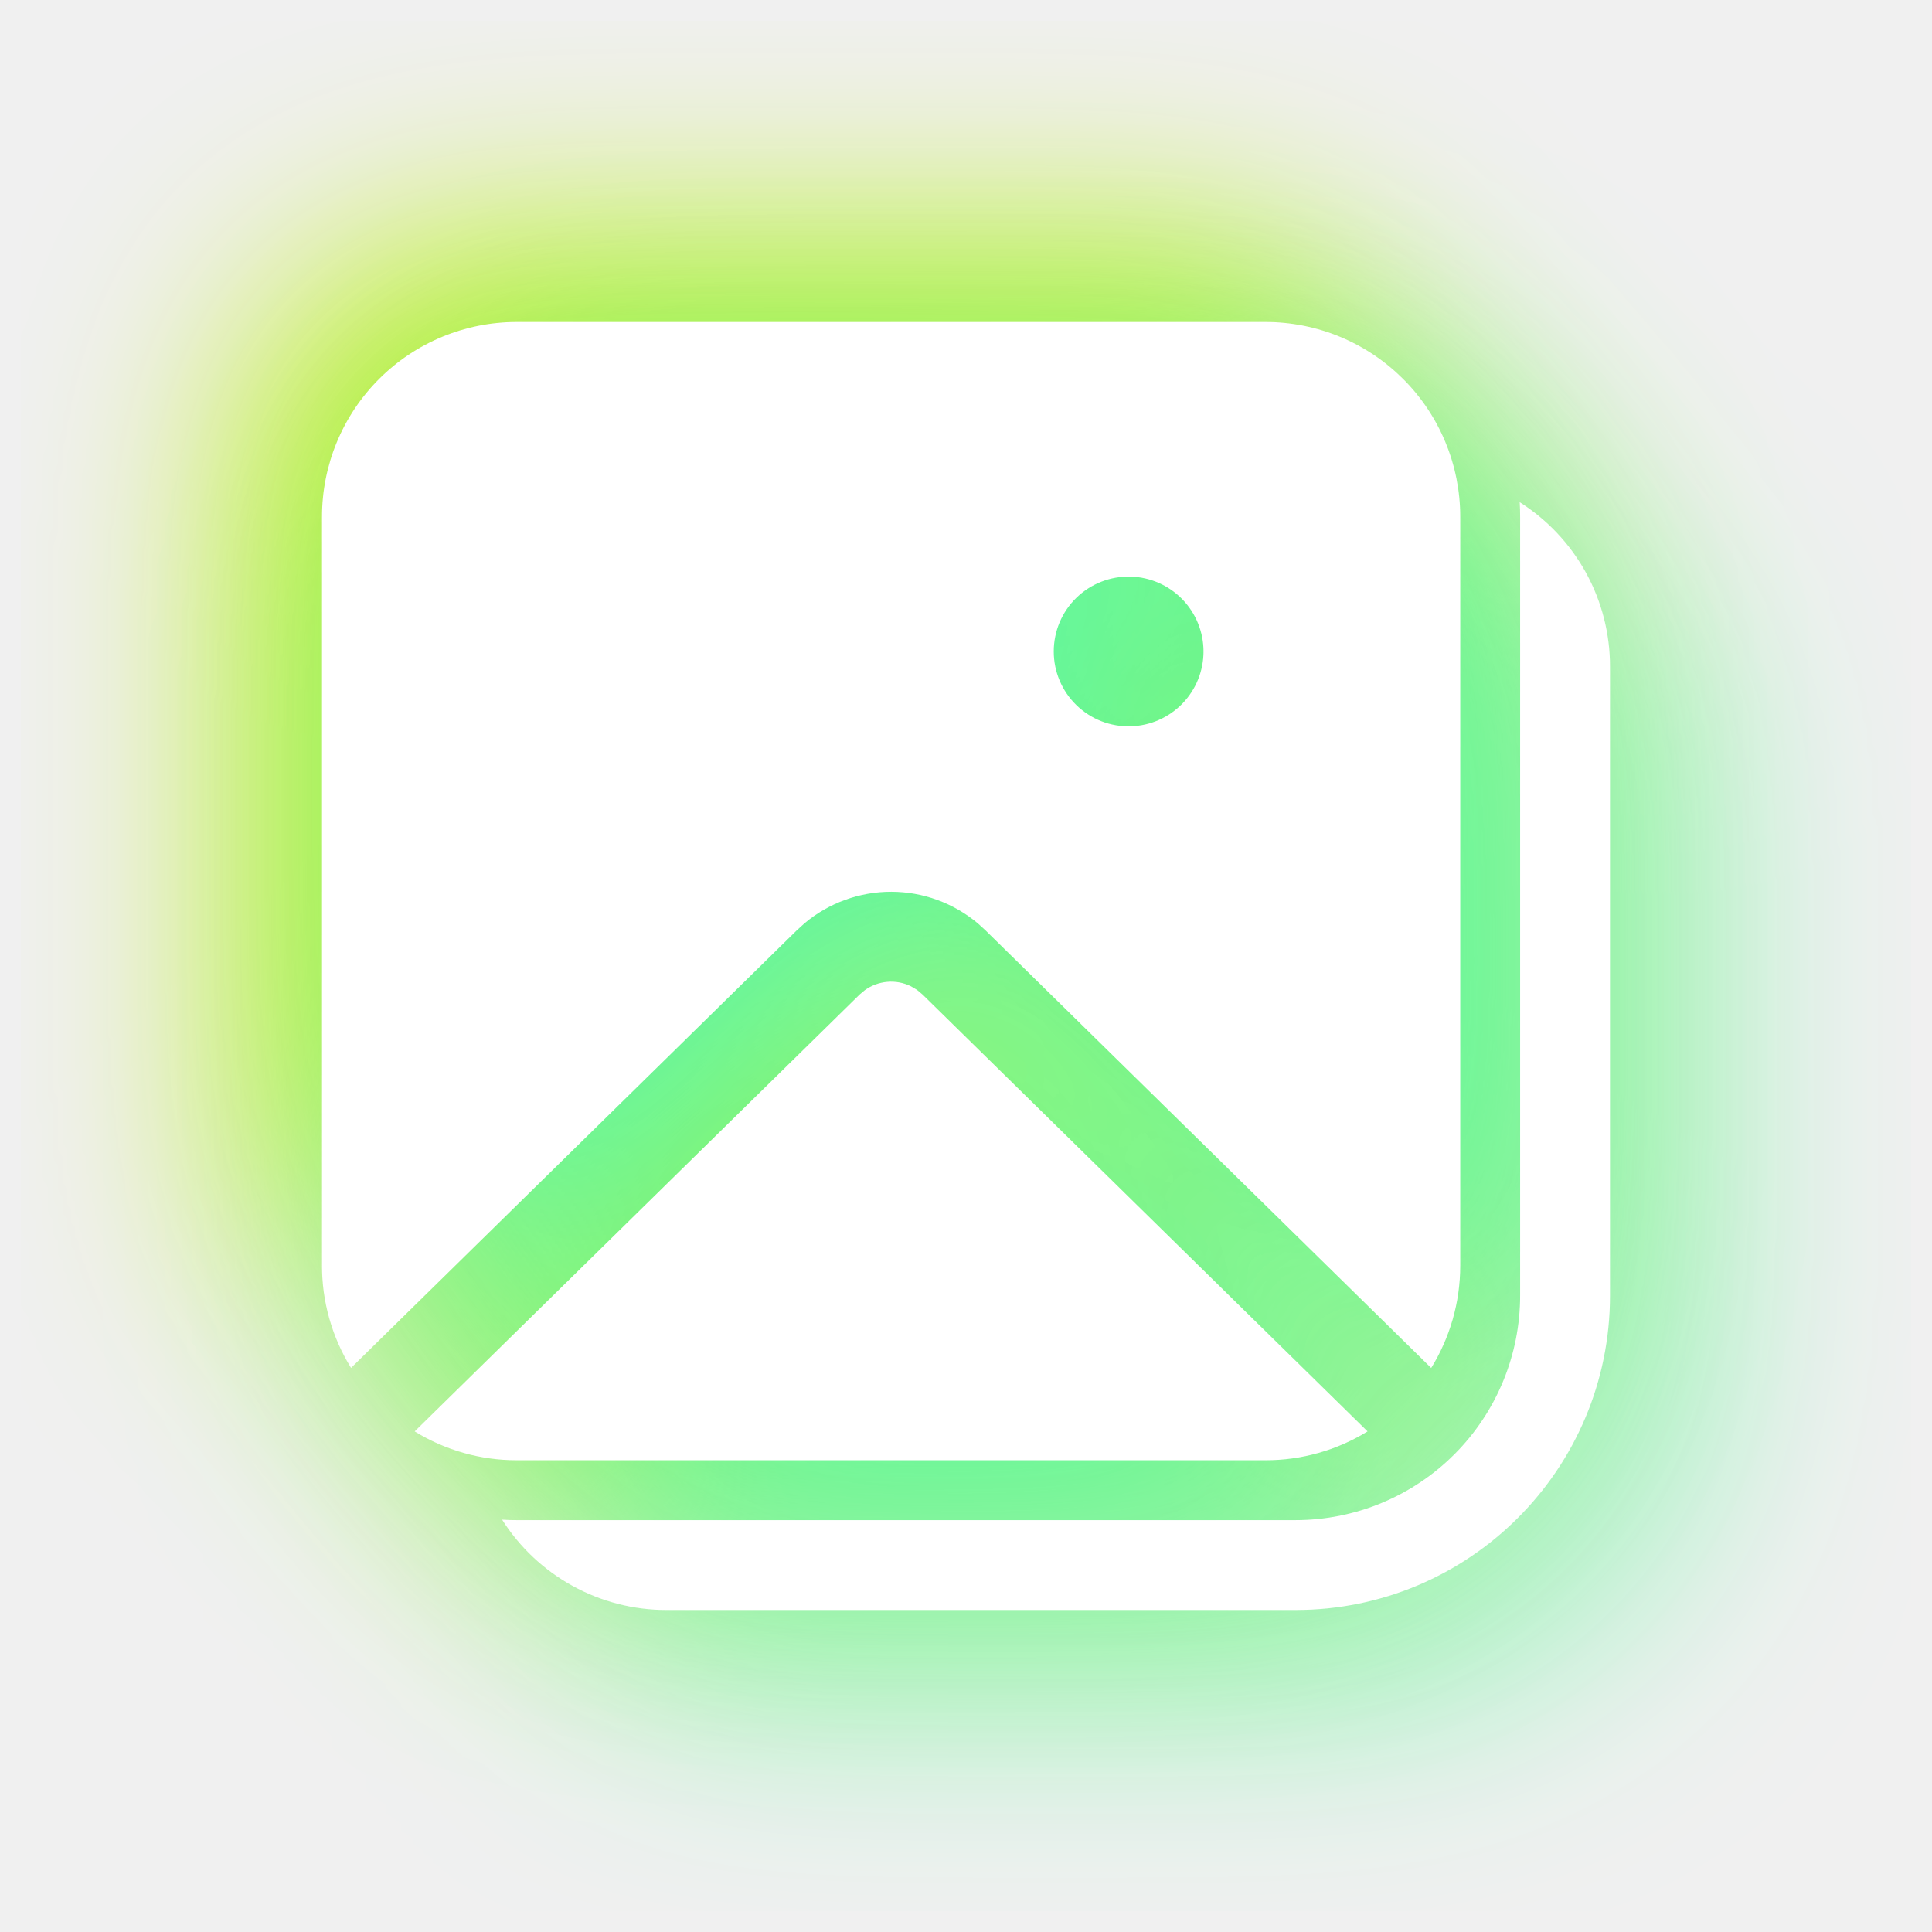
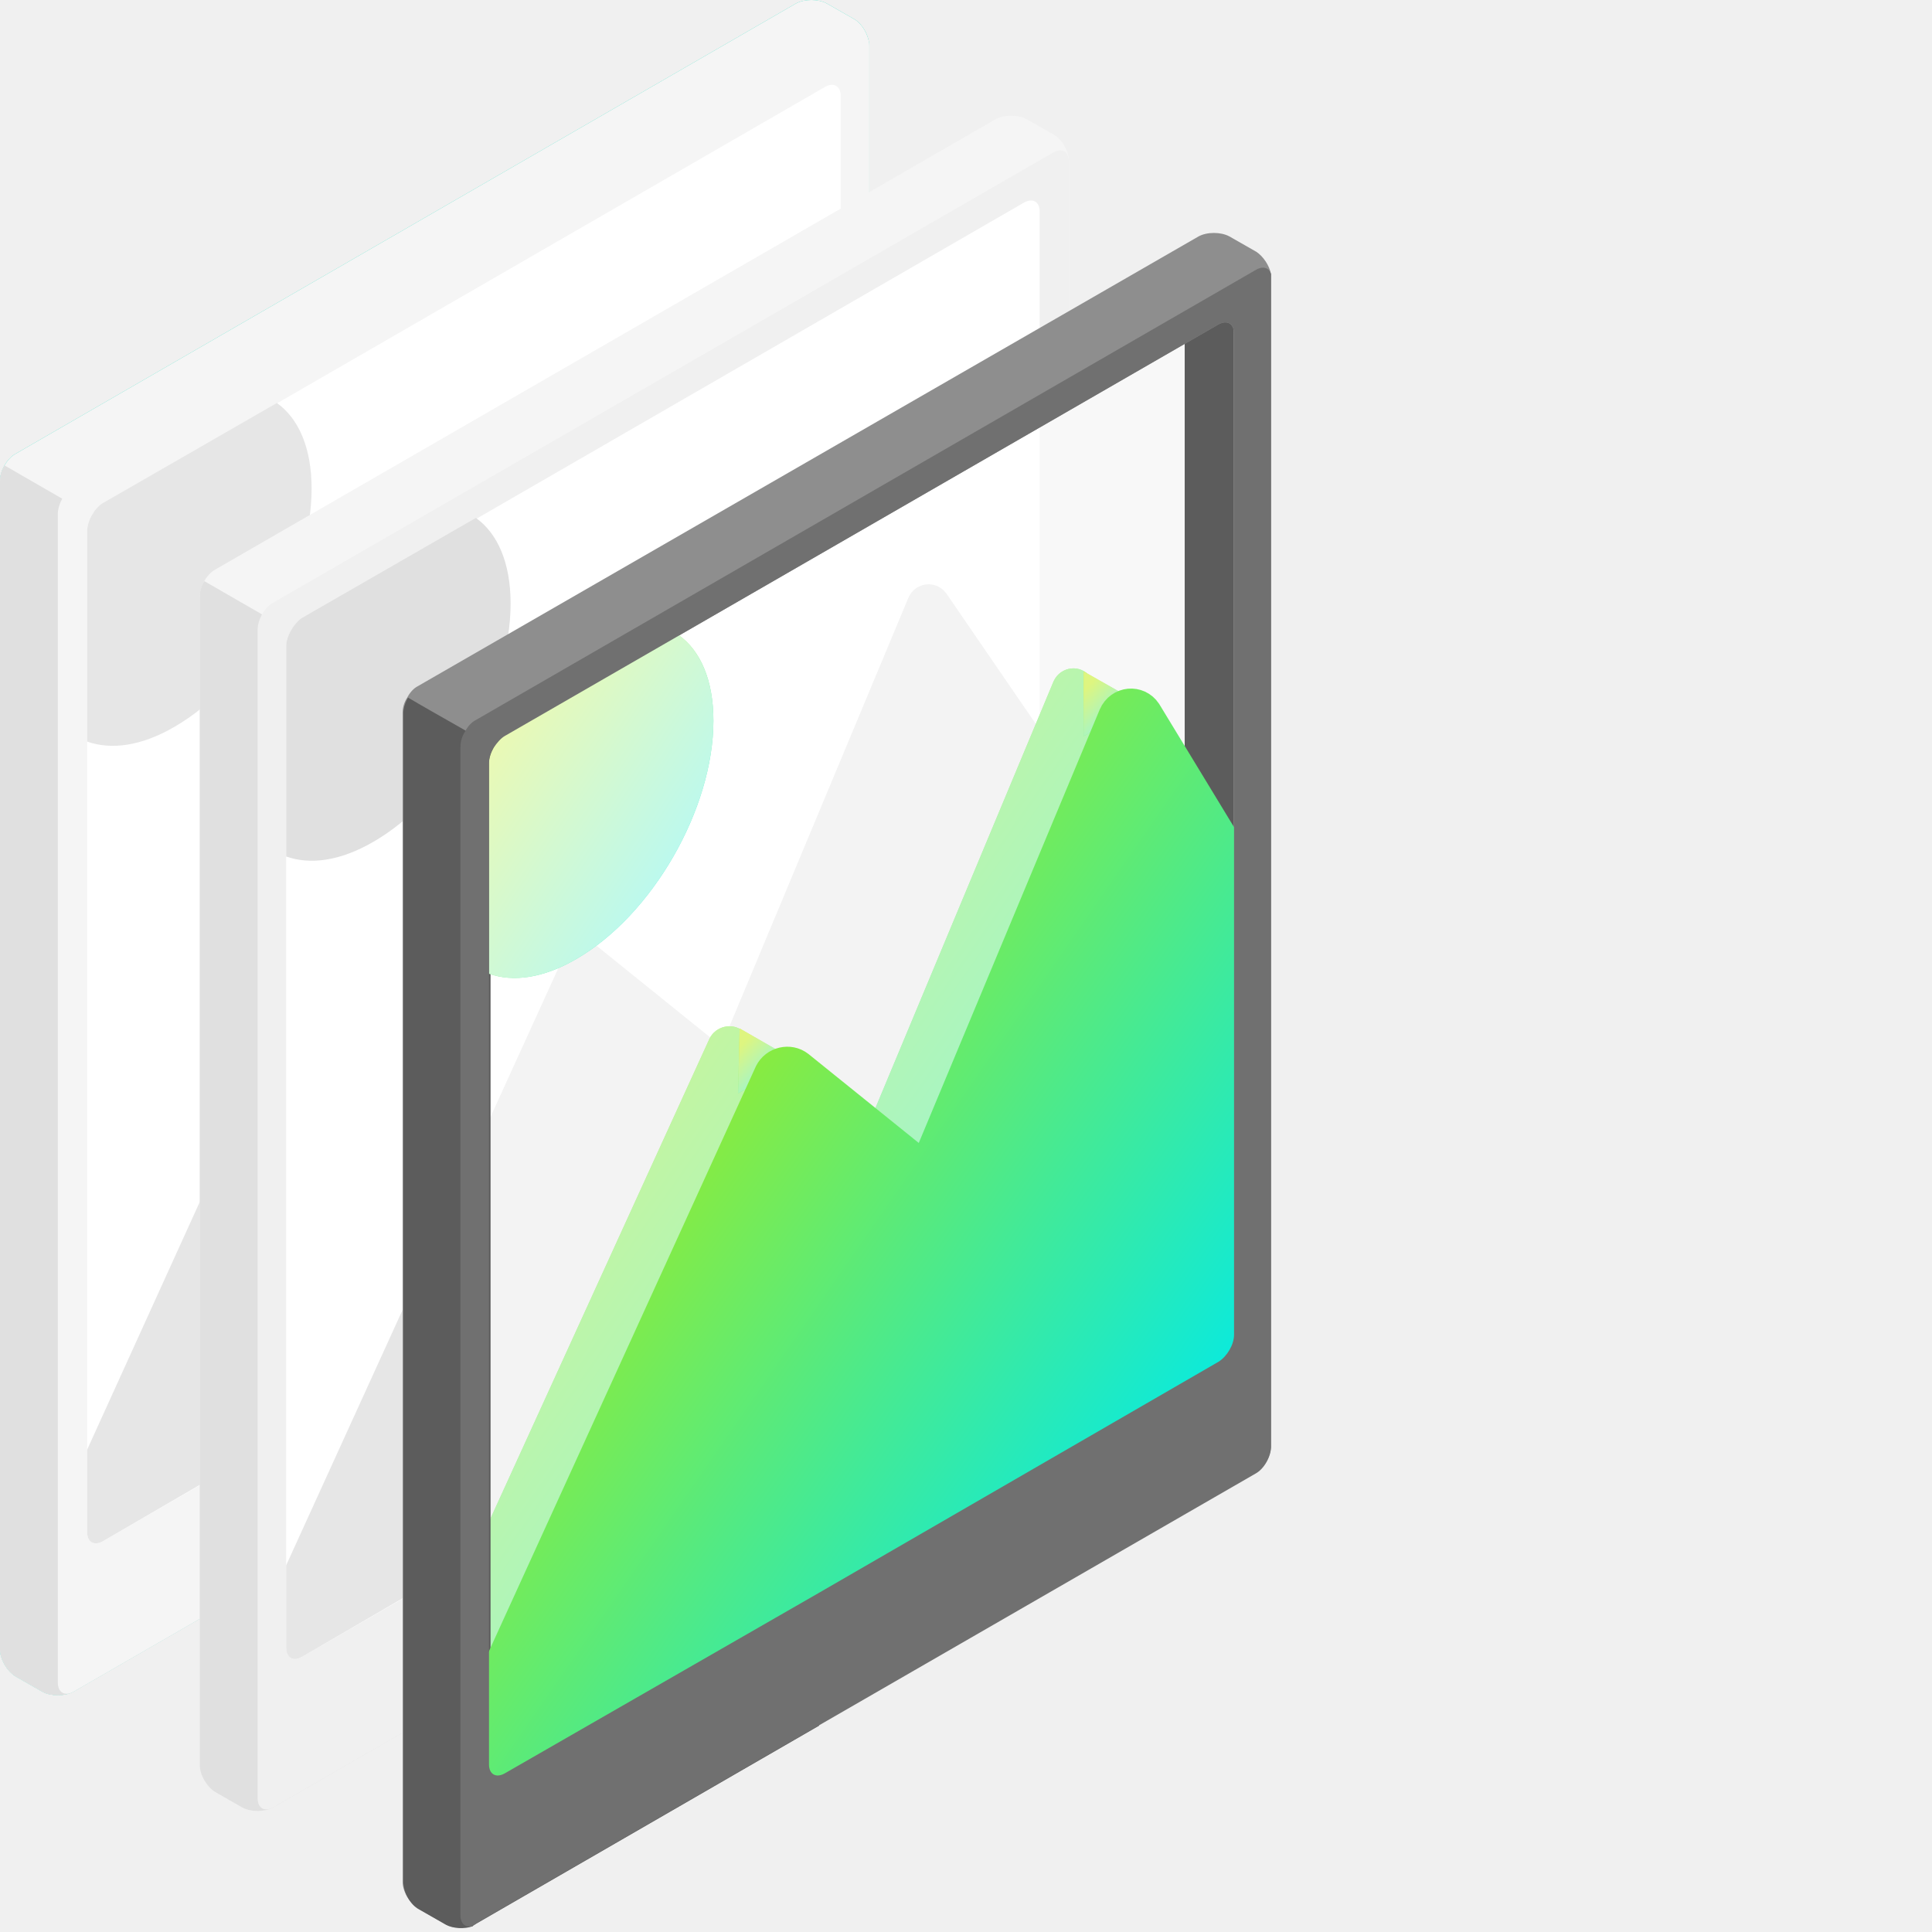
- <svg xmlns="http://www.w3.org/2000/svg" width="60" height="60" viewBox="0 0 60 60" fill="none">
-   <g filter="url(#filter0_dd)">
-     <path d="M47.196 15.596C48.056 16.141 48.764 16.895 49.254 17.787C49.744 18.678 50.001 19.68 50 20.698V40.233C50 45.628 45.628 50 40.233 50H20.698C19.679 50.001 18.677 49.744 17.785 49.253C16.892 48.763 16.138 48.054 15.593 47.194L15.819 47.206L16.047 47.209H40.233C42.083 47.209 43.858 46.474 45.166 45.166C46.474 43.858 47.209 42.083 47.209 40.233V16.047C47.209 15.896 47.205 15.746 47.196 15.596ZM28.478 30.741L28.651 30.886L42.471 44.454C41.518 45.041 40.421 45.351 39.302 45.349H16.047C14.928 45.351 13.831 45.041 12.878 44.454L26.696 30.886L26.852 30.755C27.057 30.605 27.299 30.515 27.553 30.492C27.806 30.47 28.06 30.517 28.288 30.629L28.478 30.741ZM39.302 10C40.096 10 40.883 10.156 41.616 10.46C42.35 10.764 43.016 11.21 43.578 11.771C44.139 12.332 44.585 12.999 44.889 13.733C45.192 14.466 45.349 15.252 45.349 16.047V39.302C45.349 40.469 45.018 41.559 44.447 42.484L30.607 28.895L30.368 28.677C29.616 28.045 28.666 27.697 27.683 27.695C26.7 27.693 25.748 28.037 24.994 28.666L24.742 28.895L10.902 42.482C10.311 41.527 9.998 40.426 10 39.302V16.047C10 14.443 10.637 12.905 11.771 11.771C12.905 10.637 14.443 10 16.047 10H39.302ZM35.116 17.907C34.806 17.898 34.496 17.952 34.206 18.065C33.917 18.177 33.653 18.347 33.429 18.564C33.206 18.781 33.029 19.04 32.908 19.326C32.787 19.613 32.725 19.921 32.725 20.232C32.725 20.543 32.787 20.85 32.908 21.137C33.029 21.423 33.206 21.682 33.429 21.899C33.653 22.116 33.917 22.286 34.206 22.399C34.496 22.512 34.806 22.565 35.116 22.556C35.721 22.539 36.296 22.287 36.718 21.853C37.14 21.419 37.376 20.837 37.376 20.232C37.376 19.626 37.14 19.045 36.718 18.611C36.296 18.177 35.721 17.924 35.116 17.907Z" fill="white" />
-   </g>
+ <svg xmlns="http://www.w3.org/2000/svg" width="76" height="76" viewBox="0 0 76 76" fill="none">
+   <path d="M33.586 0.743L32.524 0.137C32.191 -0.046 31.644 -0.046 31.311 0.137L0.607 17.855C0.273 18.037 0 18.522 0 18.917V64.882C0 65.276 0.273 65.731 0.607 65.944L1.669 66.55C2.002 66.732 2.549 66.732 2.882 66.55L33.586 48.832C33.92 48.65 34.193 48.164 34.193 47.77V1.805C34.193 1.411 33.92 0.925 33.586 0.743Z" fill="#27DEBF" />
+   <path d="M33.586 0.743L32.524 0.137C32.191 -0.046 31.644 -0.046 31.311 0.137L0.607 17.855C0.273 18.037 0 18.522 0 18.917V64.882C0 65.276 0.273 65.731 0.607 65.944L1.669 66.55C2.002 66.732 2.549 66.732 2.882 66.55L33.586 48.832C33.92 48.65 34.193 48.164 34.193 47.77V1.805C34.193 1.411 33.92 0.925 33.586 0.743Z" fill="#F5F5F5" />
+   <path d="M16.323 27.625C16.11 27.503 5.188 21.193 0.182 18.311C0.061 18.493 0 18.705 0 18.917V64.882C0 65.276 0.273 65.732 0.607 65.944L1.669 66.551C2.002 66.733 2.549 66.733 2.882 66.551L16.384 58.754C16.444 47.012 16.535 27.746 16.323 27.625Z" fill="#E0E0E0" />
+   <path d="M33.586 1.442L2.882 19.16C2.548 19.342 2.275 19.828 2.275 20.222V66.187C2.275 66.581 2.548 66.733 2.882 66.551L33.586 48.832C33.92 48.65 34.193 48.165 34.193 47.77V1.806C34.193 1.411 33.92 1.26 33.586 1.442Z" fill="#F5F5F5" />
+   <path d="M4.036 19.827L32.464 3.413C32.798 3.231 33.071 3.383 33.071 3.777V43.158C33.071 43.553 32.798 44.008 32.464 44.22L4.036 60.634C3.702 60.816 3.429 60.664 3.429 60.27V20.889C3.429 20.495 3.702 20.009 4.036 19.827Z" fill="white" />
+   <path d="M3.429 20.889V29.172C4.369 29.505 5.552 29.354 6.857 28.595C9.861 26.866 12.258 22.679 12.258 19.22C12.258 17.612 11.742 16.459 10.892 15.852L4.036 19.797C3.702 20.009 3.429 20.494 3.429 20.889Z" fill="#E6E6E6" />
+   <path d="M27.883 18.948L20.51 36.605L15.656 32.691C15.231 32.358 14.594 32.509 14.351 32.995L3.429 57.024V60.27C3.429 60.665 3.702 60.816 4.036 60.634L8.313 58.147L32.434 44.221C32.767 44.038 33.04 43.553 33.04 43.159V24.136L29.369 18.796C28.975 18.25 28.156 18.341 27.883 18.948Z" fill="#E6E6E6" />
+   <path d="M41.446 5.294L40.384 4.687C40.05 4.505 39.504 4.505 39.17 4.687L8.466 22.406C8.132 22.588 7.859 23.073 7.859 23.468V69.432C7.859 69.827 8.132 70.282 8.466 70.494L9.528 71.101C9.862 71.283 10.408 71.283 10.742 71.101L41.446 53.383C41.779 53.201 42.052 52.715 42.052 52.321V6.356C42.052 5.962 41.779 5.476 41.446 5.294Z" fill="#F5F5F5" />
+   <path d="M24.181 32.176C23.969 32.054 13.046 25.744 8.04 22.861C7.919 23.043 7.858 23.256 7.858 23.468V69.433C7.858 69.827 8.131 70.282 8.465 70.495L9.527 71.102C9.861 71.284 10.407 71.284 10.741 71.102L24.242 63.304C24.303 51.563 24.363 32.297 24.181 32.176Z" fill="#E0E0E0" />
+   <path d="M41.444 5.992L10.741 23.711C10.407 23.893 10.134 24.378 10.134 24.773V70.737C10.134 71.132 10.407 71.284 10.741 71.102L41.444 53.383C41.778 53.201 42.051 52.716 42.051 52.321V6.357C42.051 5.962 41.778 5.81 41.444 5.992Z" fill="#F0F0F0" />
+   <path d="M11.864 24.377L40.292 7.963C40.626 7.781 40.899 7.933 40.899 8.327V47.708C40.899 48.103 40.626 48.558 40.292 48.77L11.864 65.184C11.53 65.366 11.257 65.214 11.257 64.82V25.439C11.257 25.044 11.53 24.559 11.864 24.377Z" fill="white" />
+   <path d="M11.257 25.41V33.692C12.197 34.026 13.381 33.874 14.685 33.116C17.689 31.386 20.086 27.2 20.086 23.741C20.086 22.133 19.57 20.98 18.72 20.373L11.864 24.317C11.53 24.56 11.257 25.045 11.257 25.41Z" fill="#E0E0E0" />
+   <path d="M35.741 23.498L28.369 41.156L23.514 37.242C23.089 36.908 22.452 37.06 22.209 37.546L11.257 61.575V64.821C11.257 65.216 11.53 65.367 11.864 65.185L16.142 62.697L40.262 48.771C40.595 48.589 40.868 48.104 40.868 47.709V28.656L37.228 23.347C36.833 22.8 36.014 22.892 35.741 23.498Z" fill="#E6E6E6" />
+   <path d="M48.543 54.505L46.602 54.323V11.544L48.543 11.726V54.505Z" fill="#5C5C5C" />
+   <path opacity="0.5" d="M17.567 29.414L45.995 13C46.329 12.818 46.602 12.97 46.602 13.364V52.745C46.602 53.14 46.329 53.595 45.995 53.807L17.567 70.221C17.233 70.403 16.96 70.251 16.96 69.857V30.476C16.96 30.081 17.233 29.596 17.567 29.414Z" fill="white" />
+   <path d="M41.444 26.805L34.072 44.463L29.217 40.549C28.793 40.215 28.155 40.367 27.913 40.852L16.96 64.851V68.097C16.96 68.492 17.233 68.644 17.567 68.462L21.845 65.974L45.965 52.048C46.298 51.866 46.572 51.38 46.572 50.986V31.963L42.901 26.653C42.536 26.107 41.717 26.198 41.444 26.805Z" fill="url(#paint0_linear)" />
+   <path opacity="0.5" d="M41.444 26.805L34.072 44.463L29.217 40.549C28.793 40.215 28.155 40.367 27.913 40.852L16.96 64.851V68.097C16.96 68.492 17.233 68.644 17.567 68.462L21.845 65.974L45.965 52.048C46.298 51.866 46.572 51.38 46.572 50.986V31.963L42.901 26.653C42.536 26.107 41.717 26.198 41.444 26.805Z" fill="white" />
+   <path d="M44.872 27.686L42.627 26.412V28.961L44.872 27.686Z" fill="url(#paint1_linear)" />
+   <path opacity="0.5" d="M44.872 27.686L42.627 26.412V28.961L44.872 27.686Z" fill="white" />
+   <path d="M31.371 41.763L29.096 40.458L29.035 43.007L31.371 41.763Z" fill="url(#paint2_linear)" />
+   <path opacity="0.5" d="M31.371 41.763L29.096 40.458L29.035 43.007L31.371 41.763Z" fill="white" />
+   <path d="M49.999 10.847C49.999 10.817 49.999 10.786 49.999 10.786C49.939 10.453 49.696 10.088 49.423 9.906L48.361 9.3C48.027 9.118 47.481 9.118 47.148 9.3L16.444 26.988C16.262 27.079 16.11 27.261 16.019 27.443C15.898 27.625 15.837 27.837 15.837 28.05V74.014C15.837 74.409 16.11 74.864 16.444 75.076L17.506 75.683C17.809 75.865 18.264 75.865 18.567 75.744C18.567 75.744 18.598 75.744 18.598 75.713C18.628 75.713 18.659 75.683 18.689 75.653L32.19 67.855L49.393 57.934C49.726 57.752 49.999 57.267 49.999 56.872V10.938C49.999 10.908 49.999 10.877 49.999 10.847ZM48.543 52.504C48.543 52.898 48.27 53.353 47.936 53.565L32.251 62.637L19.842 69.767C19.508 69.949 19.235 69.797 19.235 69.403V30.022C19.235 29.84 19.296 29.627 19.417 29.415C19.538 29.233 19.69 29.051 19.842 28.96L47.936 12.758C48.27 12.576 48.543 12.728 48.543 13.122V52.504Z" fill="#8E8E8E" />
+   <path d="M32.252 62.605C32.252 64.456 32.221 66.246 32.221 67.884L18.72 75.682C18.69 75.712 18.659 75.712 18.629 75.742C18.629 75.742 18.599 75.742 18.599 75.773C18.265 75.894 17.81 75.864 17.537 75.712L16.475 75.105C16.141 74.923 15.868 74.438 15.868 74.043V28.048C15.868 27.866 15.929 27.654 16.05 27.441C16.718 27.836 17.476 28.261 18.326 28.746C18.69 28.958 19.084 29.171 19.479 29.413C19.357 29.596 19.297 29.808 19.297 30.02V69.401C19.297 69.796 19.57 69.947 19.903 69.765L32.252 62.605Z" fill="#5C5C5C" />
+   <path d="M19.235 30.022V38.304C20.176 38.638 21.359 38.487 22.664 37.728C25.667 35.999 28.064 31.812 28.064 28.353C28.064 26.745 27.548 25.592 26.699 24.985L19.842 28.93C19.508 29.172 19.235 29.627 19.235 30.022Z" fill="url(#paint3_linear)" />
+   <path opacity="0.7" d="M19.235 30.022V38.304C20.176 38.638 21.359 38.487 22.664 37.728C25.667 35.999 28.064 31.812 28.064 28.353C28.064 26.745 27.548 25.592 26.699 24.985L19.842 28.93C19.508 29.172 19.235 29.627 19.235 30.022Z" fill="white" />
+   <path d="M43.719 28.11L36.347 45.768L31.493 41.854C31.068 41.52 30.431 41.672 30.188 42.157L19.235 66.156V69.403C19.235 69.797 19.508 69.949 19.842 69.767L24.12 67.279L47.906 53.535C48.24 53.353 48.513 52.867 48.513 52.473V33.45L45.176 27.958C44.812 27.412 43.993 27.473 43.719 28.11Z" fill="url(#paint4_linear)" stroke="url(#paint5_linear)" stroke-miterlimit="10" />
+   <path d="M50 10.847C50 10.817 50 10.787 50 10.787C49.94 10.544 49.697 10.453 49.424 10.604L18.72 28.323C18.538 28.414 18.386 28.596 18.295 28.778C18.174 28.96 18.113 29.172 18.113 29.385V75.35C18.113 75.683 18.326 75.835 18.568 75.774C18.568 75.774 18.599 75.774 18.599 75.744C18.629 75.744 18.659 75.714 18.69 75.683L32.191 67.886L49.394 57.965C49.727 57.783 50 57.297 50 56.903V10.938C50 10.908 50 10.877 50 10.847ZM48.544 52.504C48.544 52.898 48.271 53.353 47.937 53.566L32.252 62.637L19.843 69.767C19.509 69.949 19.236 69.797 19.236 69.403V30.022C19.236 29.84 19.297 29.628 19.418 29.415C19.539 29.233 19.691 29.051 19.843 28.96L47.937 12.759C48.271 12.576 48.544 12.728 48.544 13.123V52.504Z" fill="#707070" />
  <defs>
-     <filter id="filter0_dd" x="0.65" y="0.65" width="58.7" height="58.7" filterUnits="userSpaceOnUse" color-interpolation-filters="sRGB">
-       <feFlood flood-opacity="0" result="BackgroundImageFix" />
-       <feColorMatrix in="SourceAlpha" type="matrix" values="0 0 0 0 0 0 0 0 0 0 0 0 0 0 0 0 0 0 127 0" />
-       <feOffset dx="-2" dy="-2" />
-       <feGaussianBlur stdDeviation="3.675" />
-       <feColorMatrix type="matrix" values="0 0 0 0 0.749 0 0 0 0 0.937 0 0 0 0 0 0 0 0 1 0" />
-       <feBlend mode="normal" in2="BackgroundImageFix" result="effect1_dropShadow" />
-       <feColorMatrix in="SourceAlpha" type="matrix" values="0 0 0 0 0 0 0 0 0 0 0 0 0 0 0 0 0 0 127 0" />
-       <feOffset dx="2" dy="2" />
-       <feGaussianBlur stdDeviation="3.675" />
-       <feColorMatrix type="matrix" values="0 0 0 0 0.365 0 0 0 0 0.969 0 0 0 0 0.643 0 0 0 1 0" />
-       <feBlend mode="normal" in2="effect1_dropShadow" result="effect2_dropShadow" />
-       <feBlend mode="normal" in="SourceGraphic" in2="effect2_dropShadow" result="shape" />
-     </filter>
+     <linearGradient id="paint0_linear" x1="20.899" y1="33.828" x2="48.421" y2="53.119" gradientUnits="userSpaceOnUse">
+       <stop stop-color="#BCEB00" />
+       <stop offset="1" stop-color="#00EAEA" />
+     </linearGradient>
+     <linearGradient id="paint1_linear" x1="42.926" y1="26.867" x2="44.678" y2="28.41" gradientUnits="userSpaceOnUse">
+       <stop stop-color="#BCEB00" />
+       <stop offset="1" stop-color="#00EAEA" />
+     </linearGradient>
+     <linearGradient id="paint2_linear" x1="29.346" y1="40.913" x2="31.105" y2="42.526" gradientUnits="userSpaceOnUse">
+       <stop stop-color="#BCEB00" />
+       <stop offset="1" stop-color="#00EAEA" />
+     </linearGradient>
+     <linearGradient id="paint3_linear" x1="20.41" y1="27.391" x2="28.976" y2="32.999" gradientUnits="userSpaceOnUse">
+       <stop stop-color="#BCEB00" />
+       <stop offset="1" stop-color="#00EAEA" />
+     </linearGradient>
+     <linearGradient id="paint4_linear" x1="23.13" y1="35.125" x2="50.549" y2="54.123" gradientUnits="userSpaceOnUse">
+       <stop stop-color="#BCEB00" />
+       <stop offset="1" stop-color="#00EAEA" />
+     </linearGradient>
+     <linearGradient id="paint5_linear" x1="23.13" y1="35.125" x2="50.549" y2="54.123" gradientUnits="userSpaceOnUse">
+       <stop stop-color="#BCEB00" />
+       <stop offset="1" stop-color="#00EAEA" />
+     </linearGradient>
  </defs>
</svg>
